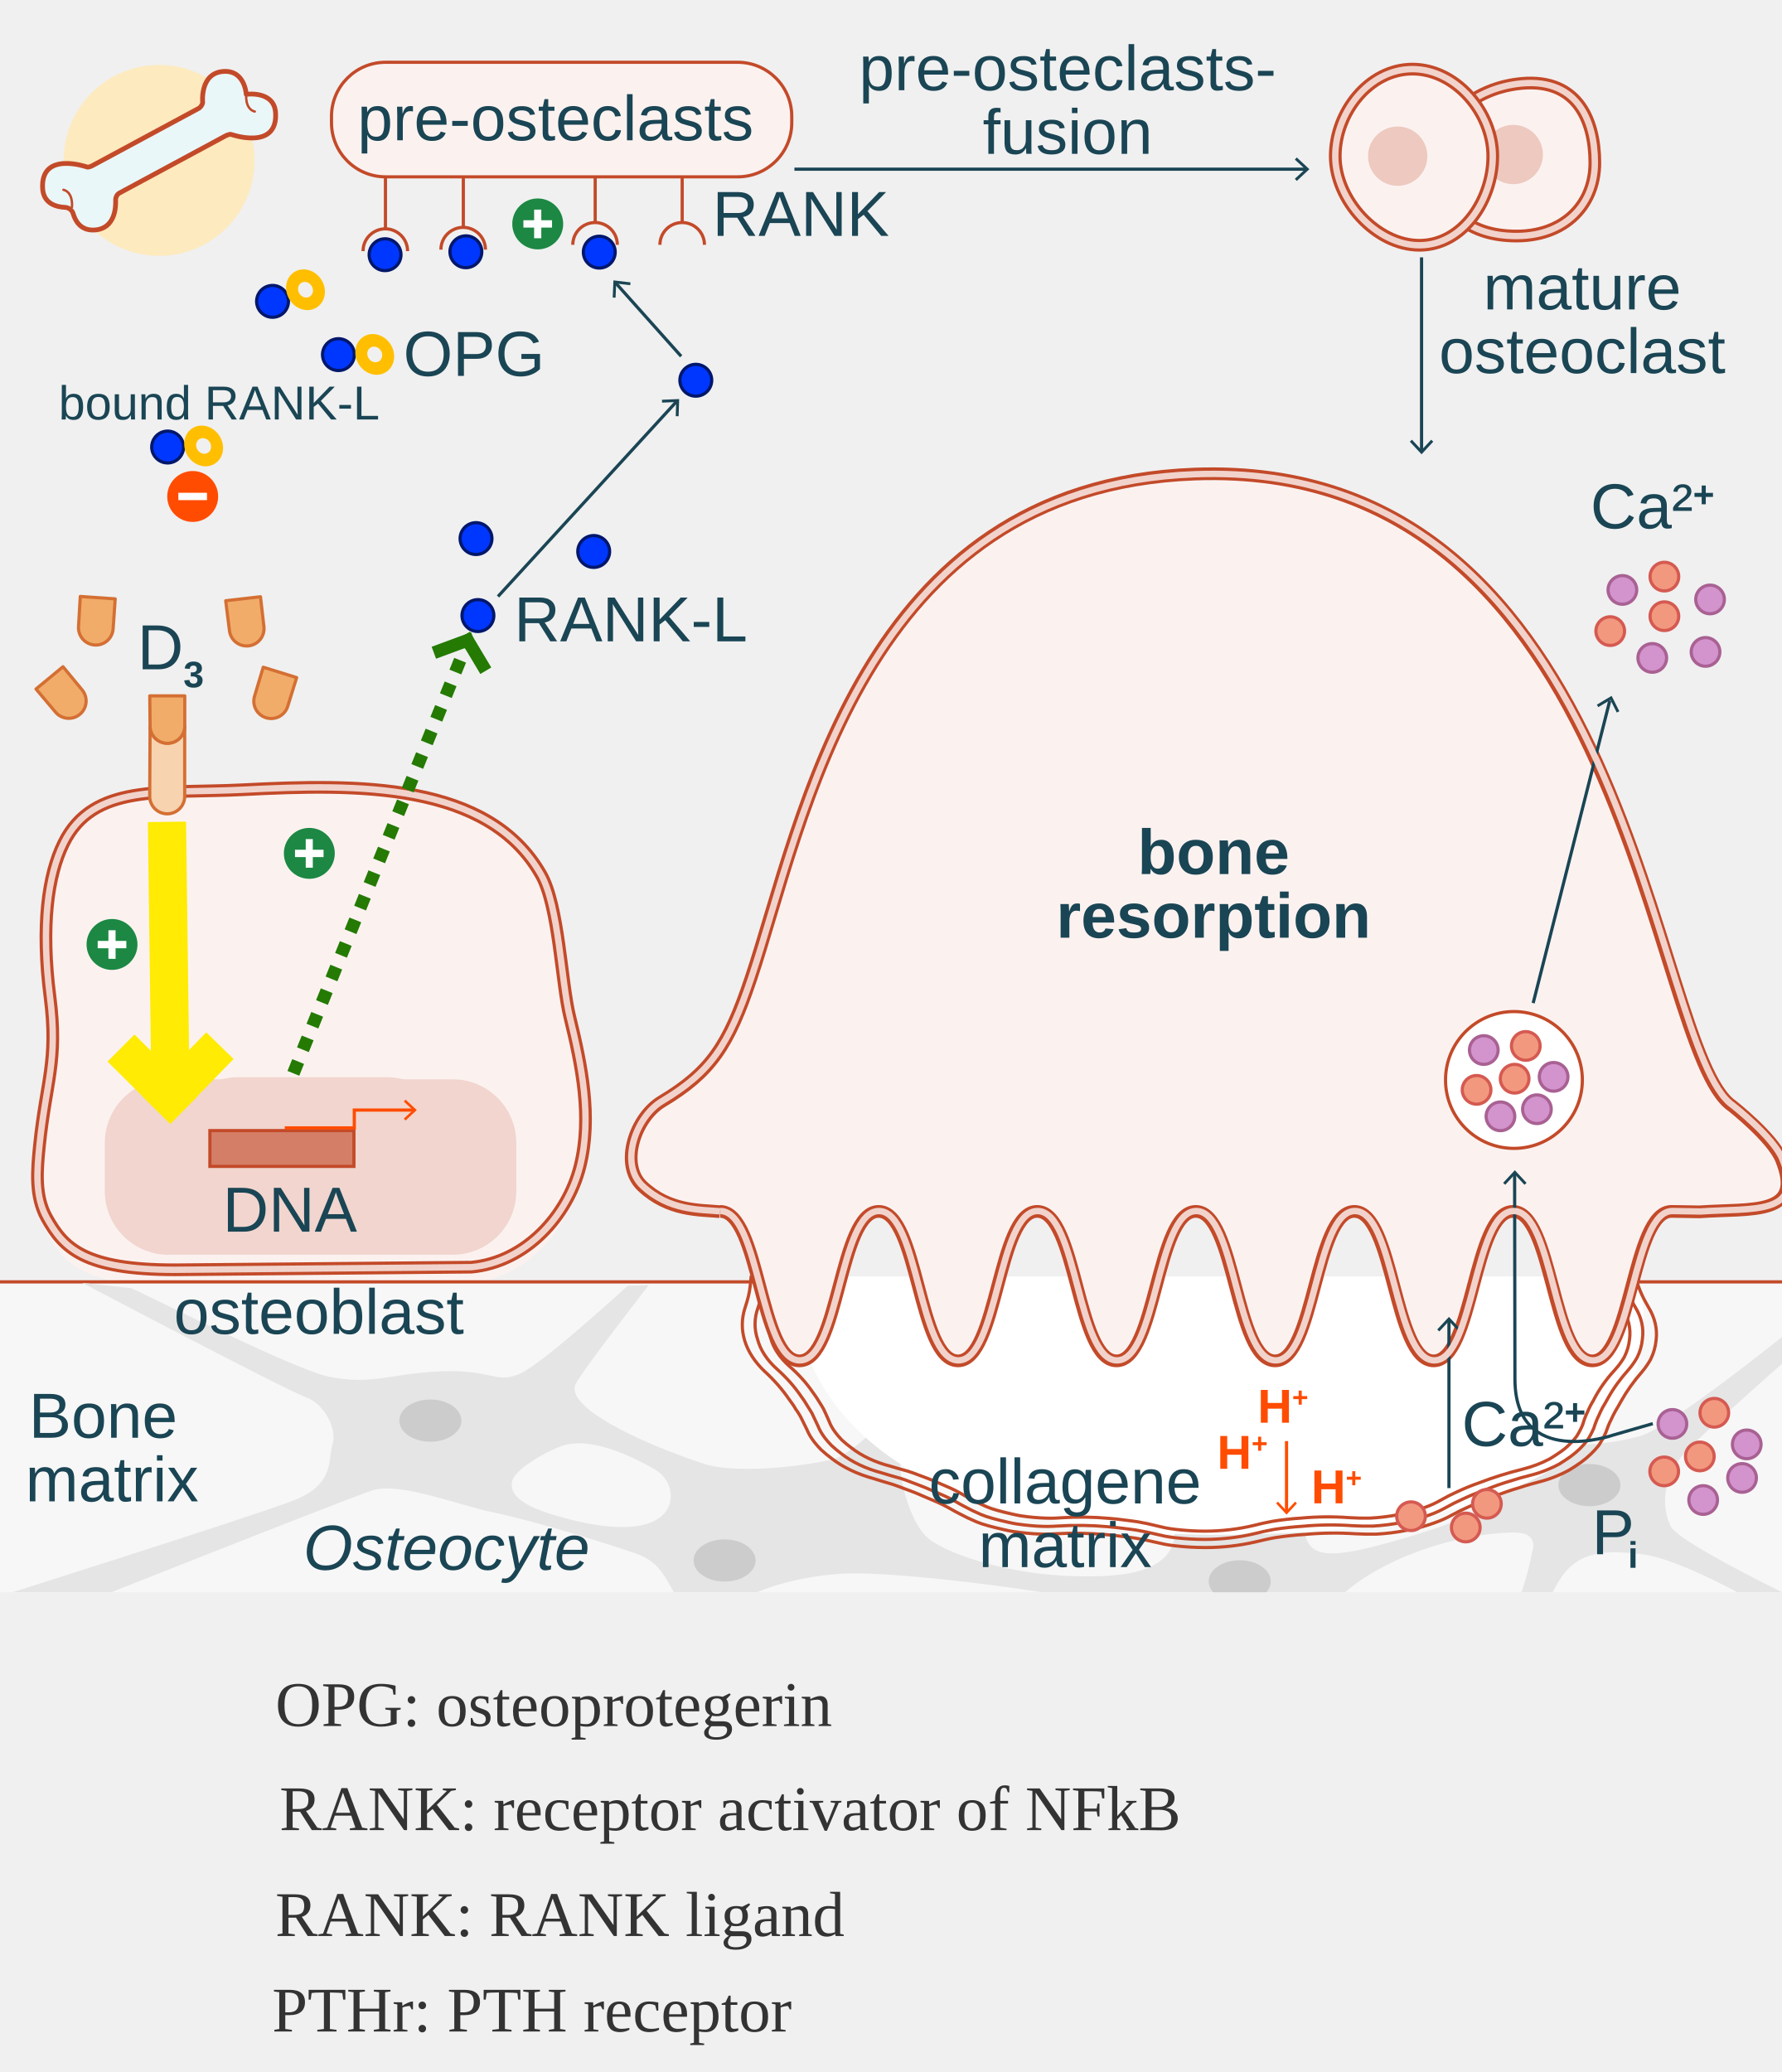
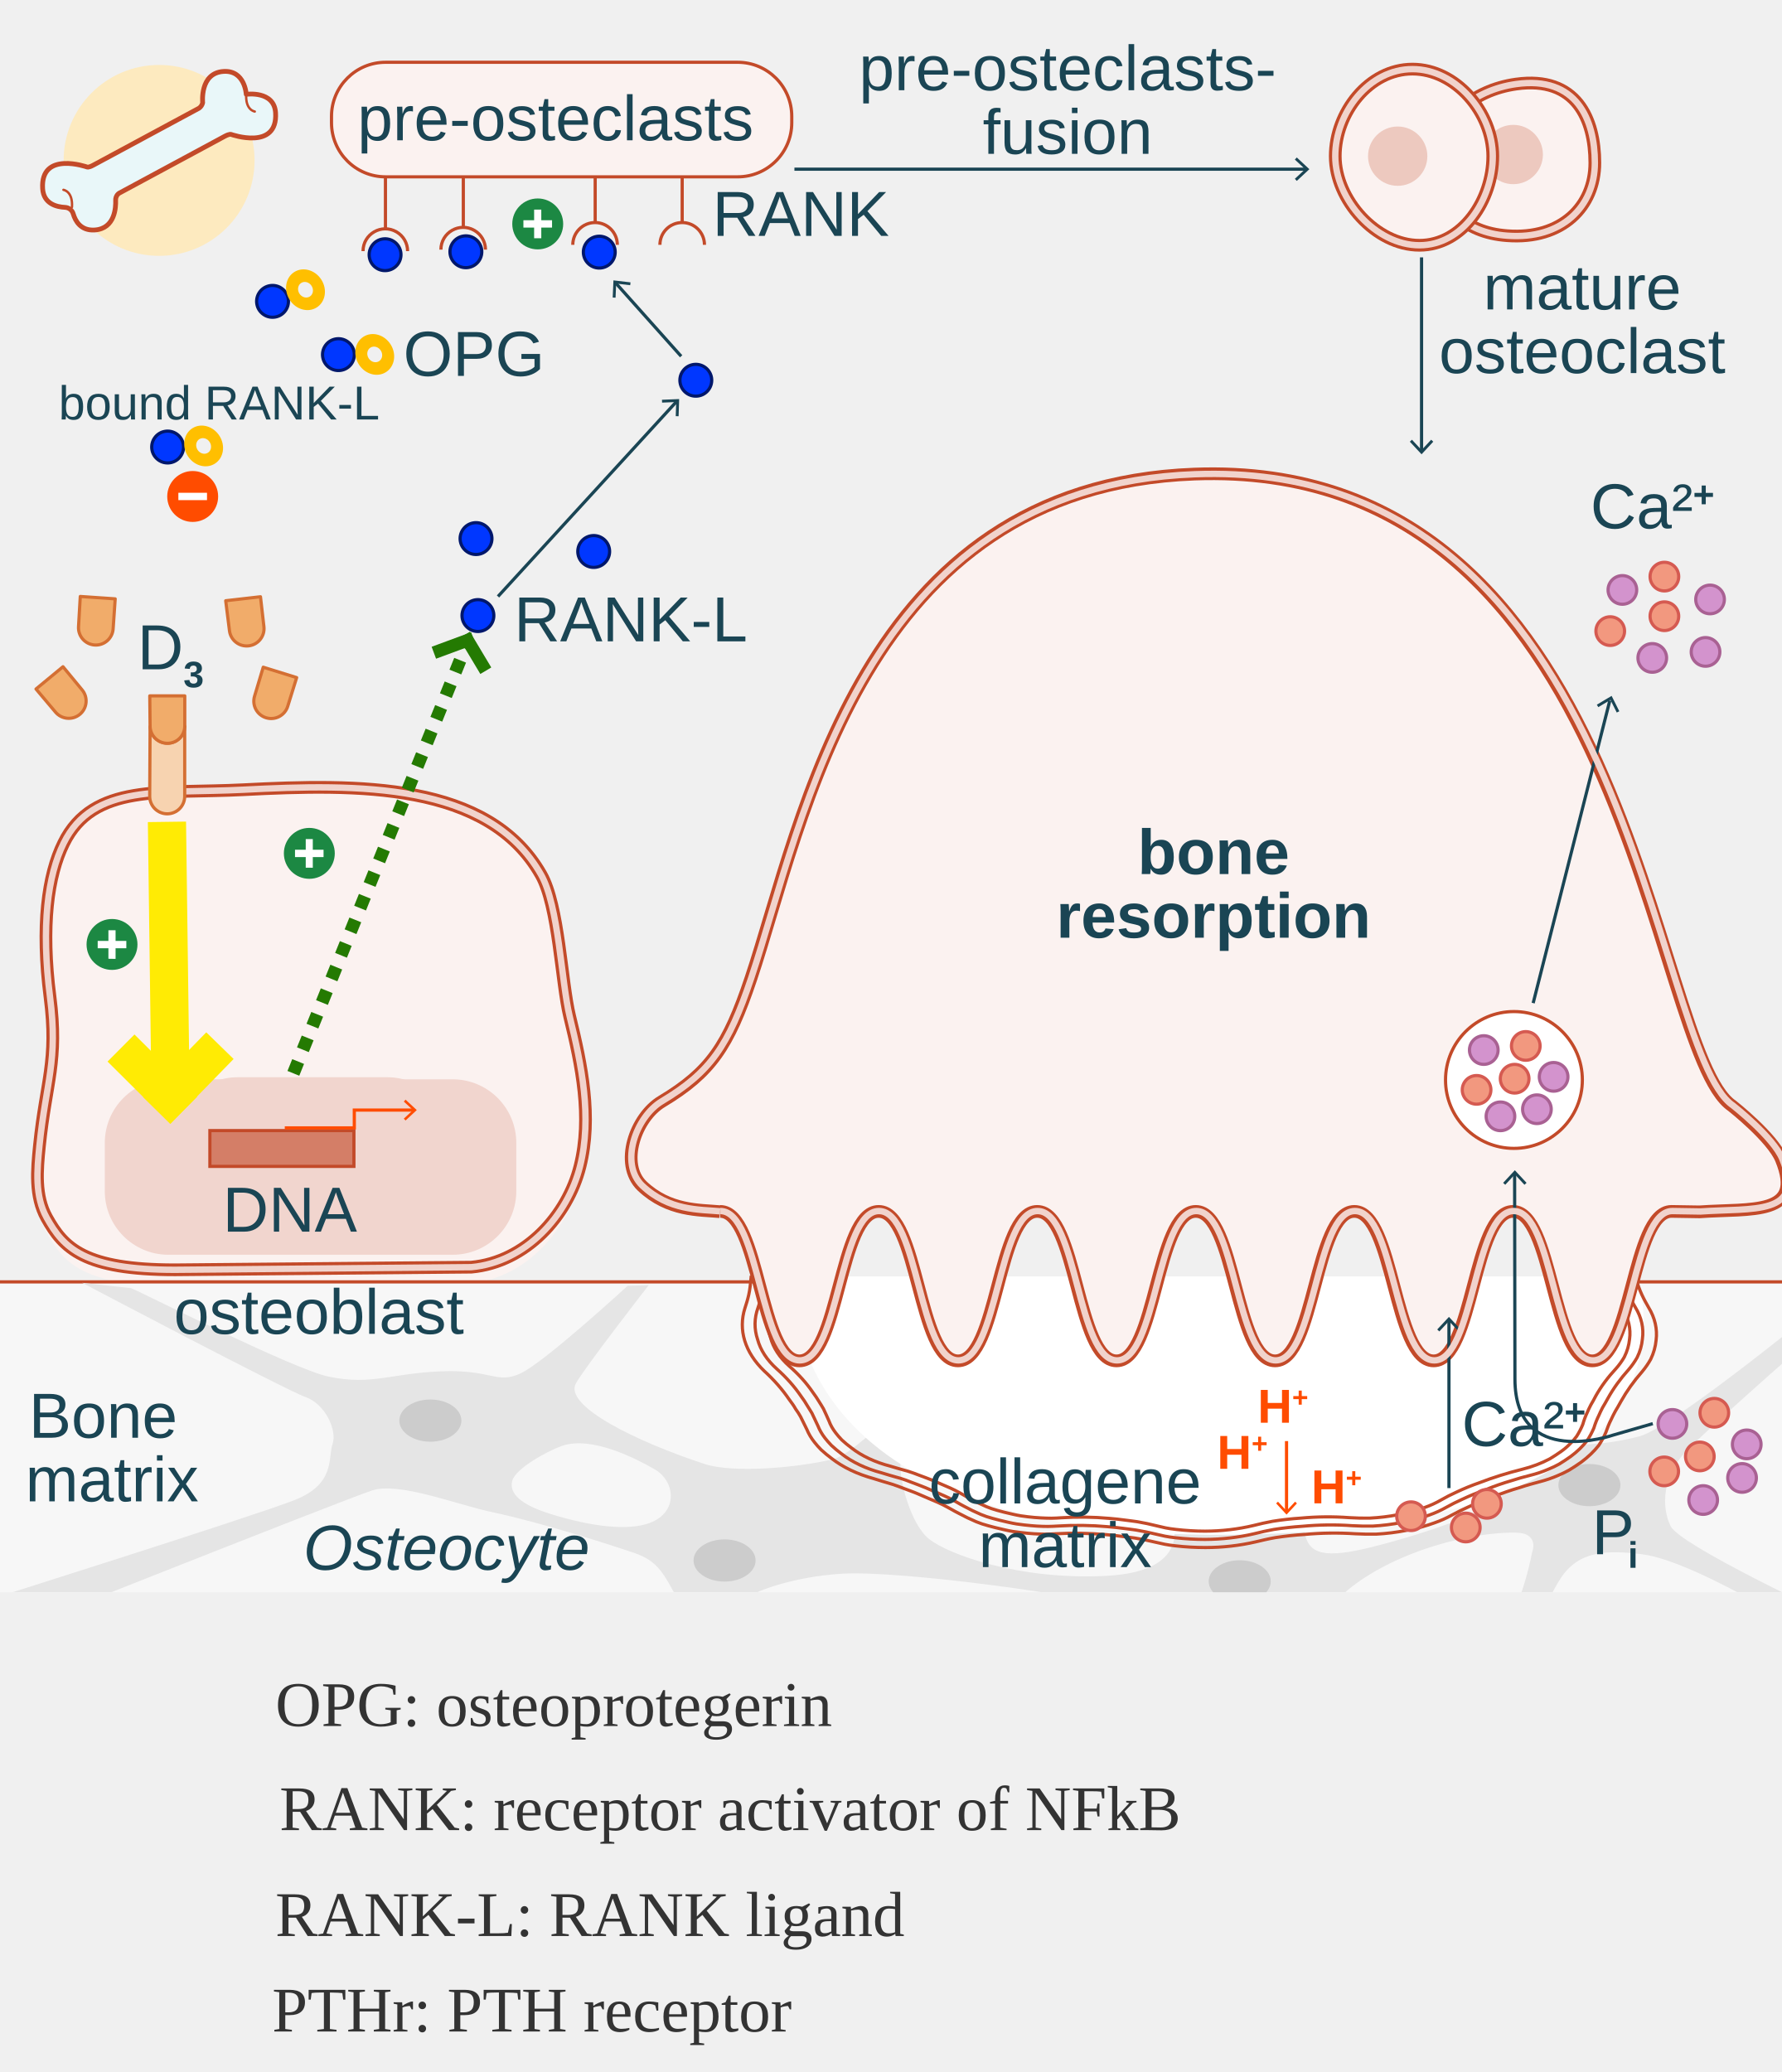
<svg xmlns="http://www.w3.org/2000/svg" xmlns:ns1="https://boxy-svg.com" viewBox="0 0 560 651.164">
  <defs>
    <style>.cls-1,.cls-11,.cls-16,.cls-18,.cls-36,.cls-4,.cls-5{fill:none;}.cls-2{isolation:isolate;}.cls-13,.cls-3{fill:#fbf2f0;}.cls-11,.cls-12,.cls-13,.cls-22,.cls-35,.cls-36,.cls-4,.cls-7{stroke:#c34a29;}.cls-11,.cls-12,.cls-13,.cls-16,.cls-18,.cls-22,.cls-36,.cls-4,.cls-5{stroke-miterlimit:10;}.cls-4{stroke-width:4px;}.cls-5{stroke:#f1d3cc;stroke-width:2px;}.cls-6{clip-path:url(#clip-path);}.cls-7{fill:#f7f7f7;}.cls-14,.cls-23,.cls-24,.cls-25,.cls-26,.cls-35,.cls-36,.cls-7{stroke-linecap:round;}.cls-14,.cls-23,.cls-24,.cls-25,.cls-26,.cls-35,.cls-7{stroke-linejoin:round;}.cls-8{fill:#e5e5e5;}.cls-9{fill:#ccc;}.cls-10,.cls-12{fill:#fff;}.cls-14{fill:#86d2dc;stroke:#39858e;}.cls-15{fill:#edc9bf;}.cls-16{stroke:#ff4c00;}.cls-17,.cls-28{fill:#ff4c00;}.cls-18{stroke:#1a4554;}.cls-19,.cls-21,.cls-27,.cls-29,.cls-31,.cls-32{fill:#1a4554;}.cls-20{fill:#f1d5ce;}.cls-21,.cls-27,.cls-29,.cls-31,.cls-32{font-size:20px;}.cls-21{font-family:ArialMT, Arial;}.cls-22{fill:#d47e67;}.cls-23{fill:#f7d3b0;}.cls-23,.cls-24{stroke:#d46f33;}.cls-24{fill:#f1ac6a;}.cls-25{fill:#f2987f;stroke:#d55a51;}.cls-26{fill:#d393cd;stroke:#a96193;}.cls-27,.cls-28,.cls-31,.cls-32{font-family:Arial-BoldMT, Arial;font-weight:700;}.cls-28{font-size:15px;}.cls-29{font-family:Arial-ItalicMT, Arial;font-style:italic;}.cls-30{letter-spacing:-0.04em;}.cls-31{letter-spacing:0.03em;}.cls-32{letter-spacing:0.03em;}.cls-33{fill:#1c8843;}.cls-34{fill:#fdeabf;}.cls-35{fill:#e9f7f9;stroke-width:1.5px;}.cls-36{stroke-width:0.75px;}.cls-37{mix-blend-mode:multiply;}</style>
    <clipPath id="clip-path">
      <rect class="cls-1" y="0.39" width="560" height="500" />
    </clipPath>
  </defs>
  <g class="cls-2">
    <g id="Zellen_HG" data-name="Zellen HG">
      <path class="cls-3" d="M 148.11 403.209 C 165.3 401.589 178.38 386.591 182.27 370.722 C 186.16 354.853 182.8 338.297 179.02 322.407 C 176.41 311.418 175.6 286.722 170.02 276.747 C 153.4 246.792 112.33 247.5 76.52 249.386 C 51 250.729 29.28 247.202 20 266.629 C 15 277.014 12.86 293.334 15.72 316.164 C 18.33 336.974 14.46 343.289 12.39 364.141 C 11.62 371.963 10.89 380.277 14.66 387.268 C 20 397.13 26.5 404.06 55 404.06 Z" />
      <path class="cls-4" d="M148.11,398.23c17.19-1.58,30.27-16.21,34.16-31.69s.53-31.63-3.25-47.13c-2.61-10.72-3.42-34.81-9-44.54-16.62-29.22-57.69-28.53-93.5-26.69C51,249.49,29.28,246.05,20,265c-5,10.13-7.14,26.05-4.28,48.32,2.61,20.3-1.26,26.46-3.33,46.8-.77,7.63-1.5,15.74,2.27,22.56C20,392.3,26.5,399.06,55,399.06Z" />
      <path class="cls-5" d="M148.11,398.23c17.19-1.58,30.27-16.21,34.16-31.69s.53-31.63-3.25-47.13c-2.61-10.72-3.42-34.81-9-44.54-16.62-29.22-57.69-28.53-93.5-26.69C51,249.49,29.28,246.05,20,265c-5,10.13-7.14,26.05-4.28,48.32,2.61,20.3-1.26,26.46-3.33,46.8-.77,7.63-1.5,15.74,2.27,22.56C20,392.3,26.5,399.06,55,399.06Z" />
      <g class="cls-6">
        <rect class="cls-7" x="-12.03" y="402.85" width="604.95" height="99.19" />
        <path class="cls-8" d="M575.49,507.84S528,485.73,525,479.61s-2.5-15.64,4.5-23.13S577,413.63,577,413.63v-7.14s-50.87,42-61.75,44.89c-13.5,3.57-27.77,3.49-35.75-.17C467.24,445.6,448.24,433,448.24,433l-3.75,5.78s13.5,9.52,20.5,14.28,10.5,10.55,7.5,16.33-29.05,13.77-41.5,16.83c-14.5,3.58-19.75,2.39-21-4.59-1.05-5.89,19.5-34,19.5-34l-8.75,1.53s-11.9,17.95-15.75,23.3c-5.5,7.65-14.25,9.18-20.5,6.46-12.43-5.41-14.5-18.36-14.5-18.36l-5,.34s5,17.34,4,22.78-6,10.81-21.5,11.57c-27.5,1.36-49.5-6.8-55.5-11.57s-9.48-19.19-9-23.8c.29-2.69,32.1-41.18,42.09-56.28,0,0-6.17-.43-6.17,0S273,455.8,262,458.52s-31.5,4.54-40.5,1.59c-21.23-6.95-44.5-18.25-40.5-25.39,2.87-5.13,22.87-30.84,22.87-30.84l-6.64.21S171,428.25,163.49,431.66s-9-1.37-25-.69-21.5,4.43-35,1.71c-11.5-2.32-60.83-27.52-62.33-27.86l-15.33-1.67S90.07,437,96.07,439.08s9.94,10.27,8.44,14.7,1,12.57-12,17.67S-6.17,503.6-6.17,503.6L-12,519s120.52-47.9,129-50.62,26.48,4.46,37.5,6.8c16,3.4,37.07,10.23,44.67,12.81,8,2.72,9.33,6.58,14.83,16.44s-9,20.75-9,20.75l15.5-.34a53.81,53.81,0,0,1,8.67-18.48c4.33-6.12,20.81-10.91,35.33-11.79,18.67-1.14,79,7.14,91,11.56s7,18.37,7,18.37,48.5,1.36,48.5,0-.39-12.33,9.75-22.28c13-12.75,38-20.58,55.25-20.58,8,0,5.5,6.12,5.5,6.12a101,101,0,0,1-15,36.4l8.5,2.72s11.09-24.3,15.5-30.95c5.75-8.68,14.58-8.83,25.5-7.48,18,2.21,60,29.59,60,29.59ZM204.24,478.59c-6.8,2.57-18.43,1.21-31.33-2.83-9.42-2.95-13-6.5-11.92-10.43,1-3.74,10.71-9.17,15.5-10.89,9.5-3.4,23.95,4.26,29.25,7.32C212.24,465.5,213.24,475.19,204.24,478.59Z" />
        <ellipse class="cls-9" cx="135.24" cy="446.45" rx="9.75" ry="6.63" />
        <ellipse class="cls-9" cx="227.7" cy="490.41" rx="9.75" ry="6.63" />
        <ellipse class="cls-9" cx="389.59" cy="496.97" rx="9.75" ry="6.63" />
        <ellipse class="cls-9" cx="499.48" cy="466.72" rx="9.75" ry="6.63" />
      </g>
      <path class="cls-10" d="M 249.74 401.15 C 249.74 401.15 239.747 483.75 386.842 482.33 C 543.474 480.81 514.408 401.15 514.408 401.15" />
      <path class="cls-11" d="M 244.279 401.47 C 244.279 402 244.17 402.47 244.123 402.98 C 244.077 403.49 244.014 403.98 243.966 404.41 C 243.842 405.31 243.684 406.12 243.513 406.86 C 243.167 408.33 242.726 409.53 242.301 410.75 C 241.088 413.939 241.021 417.261 242.108 420.47 C 242.965 423.716 244.987 426.795 248.016 429.47 C 250.975 432.039 253.469 434.809 255.455 437.73 C 256.245 438.78 256.86 439.73 257.367 440.57 C 257.872 441.41 258.392 442.15 258.771 442.86 C 259.452 444.29 259.974 445.45 260.496 446.64 C 260.975 447.94 261.686 449.201 262.613 450.4 C 263.134 451.09 263.767 451.82 264.54 452.63 C 265.49 453.513 266.517 454.361 267.618 455.17 C 270.871 457.703 275.084 459.671 279.865 460.89 C 280.748 461.14 281.617 461.39 282.531 461.67 C 283.447 461.95 284.456 462.18 285.514 462.51 C 286.57 462.84 287.66 463.23 288.875 463.71 C 290.091 464.19 291.525 464.65 293.04 465.29 C 294.556 465.93 295.866 466.52 297.048 467.03 C 298.139 467.471 299.194 467.948 300.206 468.46 C 302.051 469.37 303.362 470.3 304.94 471.07 C 306.516 471.958 308.182 472.78 309.927 473.53 C 311.043 474.004 312.225 474.409 313.461 474.74 C 314.834 475.12 316.381 475.51 318.194 475.91 C 319.038 476.111 319.896 476.284 320.766 476.43 C 321.588 476.55 322.345 476.65 323.118 476.74 C 324.438 476.897 325.77 477.01 327.108 477.08 C 328.308 477.15 329.396 477.17 330.437 477.18 C 331.479 477.19 332.471 477.09 333.449 477.04 C 338.51 476.699 343.617 476.756 348.656 477.21 C 350.517 477.36 352.126 477.54 353.562 477.74 C 354.997 477.94 356.29 478.06 357.457 478.25 C 359.504 478.599 361.516 479.023 363.486 479.52 C 364.416 479.74 365.346 479.97 366.357 480.18 C 367.366 480.39 368.423 480.52 369.623 480.66 C 372.626 481.009 375.671 481.187 378.723 481.19 C 383.93 481.175 389.091 480.568 393.959 479.4 C 395.93 478.887 397.94 478.44 399.983 478.06 C 402.891 477.594 405.848 477.26 408.831 477.06 C 413.882 476.582 419.01 476.529 424.084 476.9 C 426.207 477.032 428.341 477.078 430.472 477.04 C 433.504 476.891 436.498 476.525 439.4 475.95 C 440.329 475.78 441.181 475.62 441.986 475.45 C 442.789 475.28 443.563 475.05 444.178 474.85 C 445.534 474.45 446.716 474.06 447.757 473.68 C 449.593 473.021 451.307 472.232 452.865 471.33 C 454.402 470.438 456.024 469.607 457.721 468.84 C 460.045 467.732 462.49 466.73 465.037 465.84 C 469.267 464.21 473.708 462.811 478.313 461.66 C 481.503 460.861 484.464 459.736 487.08 458.33 C 488.152 457.68 489.317 456.93 490.579 456.04 C 491.697 455.244 492.694 454.384 493.558 453.47 C 494.282 452.764 494.925 452.025 495.48 451.26 C 496.255 450.031 496.902 448.772 497.416 447.49 C 497.767 446.21 498.241 444.944 498.831 443.7 C 499.162 443 499.461 442.21 499.933 441.37 C 500.406 440.53 500.988 439.6 501.507 438.51 C 503.174 435.545 505.283 432.689 507.808 429.98 C 508.828 428.815 509.703 427.602 510.422 426.35 C 511.334 424.516 511.887 422.619 512.072 420.7 C 512.52 417.441 511.76 414.161 509.854 411.12 C 509.142 409.96 508.463 408.81 507.768 407.39 C 507.435 406.68 507.072 405.91 506.756 405.02 C 506.597 404.59 506.439 404.13 506.249 403.64 L 505.743 402.17" transform="matrix(0.999999, 0.001073, -0.001073, 0.999999, 0.473671, -0.403939)" />
      <path class="cls-11" d="M 236.043 401.06 C 235.808 403.62 235.621 405.45 235.26 407.06 C 234.9 408.67 234.491 409.91 234.082 411.2 C 231.878 418.047 234.059 425.17 240.145 431 C 243.205 433.784 245.819 436.756 247.947 439.87 C 248.798 441 249.525 442 250.016 442.92 C 250.606 443.719 251.135 444.537 251.596 445.37 C 252.369 446.9 252.971 448.14 253.572 449.37 C 254.138 450.754 254.937 452.095 255.957 453.37 C 256.598 454.189 257.305 454.987 258.073 455.76 C 259.106 456.71 260.218 457.625 261.405 458.5 C 264.912 461.232 269.413 463.383 274.52 464.77 C 275.45 465.05 276.398 465.33 277.359 465.65 C 278.323 465.97 279.426 466.22 280.516 466.59 C 281.604 466.96 282.819 467.38 284.129 467.9 C 285.439 468.42 286.97 468.9 288.611 469.62 C 290.252 470.34 291.672 470.94 292.95 471.48 C 294.229 472.02 295.365 472.48 296.36 473 C 298.347 474 299.816 474.93 301.441 475.73 C 303.143 476.657 304.935 477.515 306.807 478.3 C 307.997 478.796 309.26 479.218 310.578 479.56 C 312.029 479.97 313.733 480.38 315.596 480.8 C 316.557 481.01 317.458 481.22 318.325 481.35 C 319.192 481.48 320.012 481.59 320.785 481.68 C 322.364 481.87 323.72 481.99 324.982 482.07 C 326.244 482.15 327.411 482.18 328.499 482.19 C 329.588 482.2 330.629 482.11 331.654 482.07 C 336.956 481.761 342.297 481.841 347.569 482.31 C 349.511 482.48 351.198 482.66 352.696 482.87 C 354.196 483.08 355.537 483.19 356.735 483.39 C 358.875 483.737 360.983 484.161 363.046 484.66 C 364.009 484.89 364.987 485.11 366.029 485.32 C 367.07 485.53 368.158 485.67 369.404 485.81 C 372.528 486.167 375.695 486.344 378.869 486.34 C 384.252 486.33 389.591 485.721 394.64 484.54 C 396.565 484.09 398.473 483.6 400.87 483.19 C 403.879 482.721 406.935 482.387 410.017 482.19 C 415.277 481.698 420.611 481.62 425.901 481.96 C 428.114 482.081 430.338 482.117 432.558 482.07 C 435.746 481.898 438.893 481.502 441.942 480.89 C 442.92 480.72 443.819 480.54 444.654 480.37 C 445.49 480.2 446.232 479.95 446.988 479.74 C 448.287 479.374 449.555 478.967 450.788 478.52 C 452.748 477.833 454.582 477.011 456.259 476.07 C 457.934 475.152 459.682 474.287 461.494 473.48 C 464.007 472.298 466.64 471.223 469.376 470.26 C 472.011 469.174 474.768 468.212 477.622 467.38 C 479.846 466.63 481.754 466.12 483.693 465.6 C 485.806 465.061 487.815 464.373 489.686 463.55 C 490.897 463.041 492.049 462.479 493.138 461.87 C 494.321 461.16 495.581 460.33 496.969 459.35 C 499.099 457.756 500.924 456.007 502.405 454.14 C 503.29 452.809 504.037 451.443 504.64 450.05 C 505.128 448.74 505.553 447.45 506.339 445.93 C 506.718 445.17 507.063 444.32 507.599 443.4 C 508.134 442.48 508.763 441.46 509.393 440.27 C 511.185 437.055 513.398 433.941 516.009 430.96 C 517.06 429.693 517.966 428.38 518.717 427.03 C 519.656 425.08 520.225 423.066 520.414 421.03 C 520.859 417.527 520.046 414.006 518.038 410.73 C 517.326 409.48 516.63 408.26 515.92 406.73 C 515.208 405.2 514.575 403.39 513.721 400.88" transform="matrix(0.999999, 0.001073, -0.001073, 0.999999, 0.476035, -0.403997)" />
      <path class="cls-11" d="M 240.205 401.26 C 240 403.58 239.795 405.43 239.432 406.94 C 239.069 408.45 238.643 409.71 238.217 410.94 C 237.014 414.226 236.965 417.64 238.076 420.94 C 238.967 424.27 241.026 427.431 244.101 430.19 C 247.102 432.866 249.65 435.735 251.704 438.75 C 252.524 439.84 253.155 440.82 253.691 441.75 C 254.228 442.68 254.764 443.39 255.158 444.12 C 255.884 445.6 256.452 446.8 257.004 448.03 C 257.531 449.373 258.282 450.677 259.244 451.92 C 259.796 452.63 260.458 453.39 261.263 454.23 C 262.239 455.142 263.292 456.02 264.417 456.86 C 267.773 459.493 272.11 461.555 277.036 462.86 C 277.951 463.13 278.85 463.39 279.781 463.69 C 280.711 463.99 281.784 464.23 282.936 464.58 C 284.087 464.93 285.16 465.33 286.422 465.83 C 287.683 466.33 289.166 466.83 290.743 467.49 C 292.321 468.15 293.693 468.76 294.923 469.29 C 296.154 469.82 297.242 470.29 298.204 470.76 C 300.113 471.69 301.517 472.65 303.078 473.43 C 304.724 474.337 306.457 475.179 308.268 475.95 C 309.418 476.432 310.638 476.844 311.912 477.18 C 313.315 477.57 314.924 477.98 316.786 478.39 C 317.716 478.59 318.584 478.8 319.42 478.92 C 320.256 479.04 321.076 479.15 321.833 479.24 C 323.41 479.42 324.688 479.53 325.934 479.61 C 327.18 479.69 328.285 479.7 329.341 479.71 C 330.398 479.72 331.423 479.63 332.496 479.58 C 337.68 479.257 342.907 479.328 348.065 479.79 C 349.957 479.95 351.614 480.13 353.081 480.33 C 354.547 480.53 355.857 480.66 357.04 480.85 C 359.127 481.198 361.181 481.623 363.191 482.12 C 364.138 482.34 365.084 482.57 366.11 482.78 C 367.135 482.99 368.223 483.12 369.438 483.27 C 372.494 483.616 375.592 483.79 378.697 483.79 C 383.976 483.775 389.209 483.169 394.155 482 C 396.161 481.485 398.21 481.038 400.291 480.66 C 403.247 480.192 406.251 479.858 409.282 479.66 C 414.437 479.176 419.669 479.113 424.85 479.47 C 427.021 479.593 429.202 479.637 431.381 479.6 C 434.486 479.429 437.553 479.047 440.529 478.46 C 441.476 478.293 442.359 478.123 443.179 477.95 C 443.999 477.76 444.757 477.54 445.451 477.34 C 446.854 476.93 448.053 476.53 449.126 476.14 C 451.03 475.47 452.808 474.665 454.426 473.74 C 456.033 472.835 457.718 471.987 459.473 471.2 C 461.896 470.05 464.442 469.007 467.092 468.08 C 469.608 467.039 472.244 466.12 474.979 465.33 C 476.881 464.708 478.835 464.15 480.831 463.66 C 482.868 463.159 484.806 462.508 486.604 461.72 C 487.78 461.245 488.898 460.713 489.948 460.13 C 491.068 459.45 492.282 458.66 493.607 457.72 C 495.657 456.198 497.395 454.518 498.781 452.72 C 499.611 451.44 500.312 450.127 500.879 448.79 C 501.286 447.439 501.813 446.104 502.456 444.79 C 502.803 444.06 503.119 443.24 503.623 442.35 C 504.128 441.46 504.743 440.5 505.343 439.35 C 507.072 436.261 509.231 433.276 511.794 430.43 C 512.827 429.213 513.718 427.95 514.46 426.65 C 515.394 424.751 515.956 422.786 516.132 420.8 C 516.605 417.431 515.855 414.037 513.939 410.88 C 513.23 409.68 512.536 408.49 511.841 407.02 C 511.147 405.55 510.501 403.74 509.744 401.49" />
      <path class="cls-3" d="M 226.957 380.586 C 239.393 380.586 239.393 427.672 251.828 427.672 C 264.265 427.672 264.247 380.586 276.682 380.586 C 289.119 380.586 289.119 427.672 301.555 427.672 C 313.991 427.672 313.973 380.586 326.408 380.586 C 338.844 380.586 338.844 427.672 351.28 427.672 C 363.717 427.672 363.698 380.586 376.133 380.586 C 388.57 380.586 388.57 427.672 401.005 427.672 C 413.442 427.672 413.442 380.586 425.86 380.586 C 438.278 380.586 438.296 427.672 450.73 427.672 C 463.168 427.672 463.168 380.586 475.604 380.586 C 488.039 380.586 488.039 427.672 500.475 427.672 C 512.912 427.672 512.912 380.586 525.348 380.586 L 534.134 380.729 C 550.498 379.562 567.104 382.204 559.802 364.167 C 557.021 357.308 544.345 347.319 544.345 347.319 C 518.398 329.629 513.411 143.105 375.689 148.285 C 270.808 152.236 253.053 258.037 236.594 307.253 C 229.476 328.525 223.973 336.713 208.646 345.967 C 200.38 350.942 195.301 365.641 202.493 372.58 C 210.889 380.566 220.432 380.075 226.883 380.667" />
      <path class="cls-4" d="M 226.306 380.706 C 238.767 380.706 238.767 427.673 251.228 427.673 C 263.688 427.673 263.67 380.706 276.129 380.706 C 288.589 380.706 288.589 427.673 301.05 427.673 C 313.51 427.673 313.492 380.706 325.951 380.706 C 338.411 380.706 338.411 427.673 350.872 427.673 C 363.332 427.673 363.314 380.706 375.774 380.706 C 388.234 380.706 388.234 427.673 400.693 427.673 C 413.154 427.673 413.154 380.706 425.597 380.706 C 438.039 380.706 438.057 427.673 450.517 427.673 C 462.978 427.673 462.978 380.706 475.437 380.706 C 487.897 380.706 487.897 427.673 500.358 427.673 C 512.819 427.673 512.819 380.706 525.279 380.706 L 534.079 380.848 C 550.477 379.683 567.114 382.319 559.799 364.327 C 557.013 357.487 544.313 347.522 544.313 347.522 C 518.313 329.878 513.319 143.823 375.328 148.989 C 270.242 152.931 252.452 258.466 235.963 307.558 C 228.832 328.774 223.316 336.944 207.961 346.174 C 199.678 351.137 194.59 365.798 201.795 372.72 C 210.208 380.685 219.771 380.194 226.232 380.787" />
    </g>
    <g id="Icons">
      <g id="Text">
        <path class="cls-11" d="M180,76.94a7,7,0,0,1,14,0" />
        <line class="cls-11" x1="187.04" y1="47.8" x2="187.04" y2="69.94" />
        <path class="cls-11" d="M207.38,76.94a7,7,0,0,1,14,0" />
        <line class="cls-11" x1="214.38" y1="47.8" x2="214.38" y2="69.94" />
        <g id="RANKL-4" data-name="RANKL">
          <path class="cls-12" d="M154.25,196.37a5,5,0,1,1-1.17-7A5,5,0,0,1,154.25,196.37Z" style="fill: rgb(0, 55, 255); stroke: rgb(0, 23, 107);" />
        </g>
        <line class="cls-16" x1="404.3" y1="452.89" x2="404.3" y2="475.12" />
        <polygon class="cls-17" points="401.03 472.47 401.62 471.93 404.3 474.81 406.99 471.93 407.57 472.47 404.3 475.99 401.03 472.47" />
        <line class="cls-18" x1="455.34" y1="467.66" x2="455.34" y2="414.83" />
        <polygon class="cls-19" points="459.02 417.81 458.36 418.43 455.34 415.18 452.32 418.43 451.66 417.81 455.34 413.86 459.02 417.81" />
        <path class="cls-18" d="M 519.341 447.437 L 506.806 451.037 C 506.806 451.037 476.04 461.718 476.04 433.354 L 476.04 368.95" transform="matrix(0.999999, -0.001544, 0.001544, 0.999999, -0.633894, 0.768845)" />
        <polygon class="cls-19" points="479.728 371.73 479.068 372.34 476.048 369.09 473.028 372.34 472.368 371.73 476.048 367.77 479.728 371.73" />
        <path class="cls-3" d="M501.19,51.17c0,13.67-10.31,24.22-27.57,22.9-13.63-1-21.93-9.23-21.93-22.9s11.21-22.85,24.75-24.75C495.38,23.76,501.19,37.5,501.19,51.17Z" />
        <path class="cls-4" d="M501.19,51.17c0,13.67-10.31,24.22-27.57,22.9-13.63-1-21.93-9.23-21.93-22.9s11.21-22.85,24.75-24.75C495.38,23.76,501.19,37.5,501.19,51.17Z" />
        <path class="cls-5" d="M501.19,51.17c0,13.67-10.31,24.22-27.57,22.9-13.63-1-21.93-9.23-21.93-22.9s11.21-22.85,24.75-24.75C495.38,23.76,501.19,37.5,501.19,51.17Z" />
        <circle class="cls-15" cx="475.55" cy="48.56" r="9.32" />
        <path class="cls-3" d="M469.11,49.08c0,13.66-9.38,28-23.05,28s-26.45-14.32-26.45-28,10.59-27.36,24.26-27.36S469.11,35.41,469.11,49.08Z" />
        <path class="cls-4" d="M469.11,49.08c0,13.66-9.38,28-23.05,28s-26.45-14.32-26.45-28,10.59-27.36,24.26-27.36S469.11,35.41,469.11,49.08Z" />
        <path class="cls-5" d="M469.11,49.08c0,13.66-9.38,28-23.05,28s-26.45-14.32-26.45-28,10.59-27.36,24.26-27.36S469.11,35.41,469.11,49.08Z" />
        <circle class="cls-15" cx="439.23" cy="49.08" r="9.32" />
        <line class="cls-18" x1="446.73" y1="80.884" x2="446.73" y2="141.789" />
        <polygon class="cls-19" points="443.05 138.809 443.71 138.189 446.73 141.439 449.75 138.189 450.41 138.809 446.73 142.769 443.05 138.809" />
        <line class="cls-18" x1="249.65" y1="53.17" x2="410.5" y2="53.17" />
        <polygon class="cls-19" points="407.52 56.85 406.91 56.19 410.16 53.17 406.91 50.15 407.52 49.49 411.48 53.17 407.52 56.85" />
        <rect class="cls-20" x="32.93" y="339.19" width="129.32" height="55.14" rx="20" ry="20" />
        <g id="_Gruppe_" data-name="&lt;Gruppe&gt;">
          <rect class="cls-20" x="54.71" y="338.54" width="87" height="54.5" rx="20" ry="20" />
          <text class="cls-21" transform="translate(69.98 387.07)" style="white-space: pre;">DNA</text>
          <g id="_Gruppe_2" data-name="&lt;Gruppe&gt;">
            <rect class="cls-22" x="65.96" y="355.31" width="45.26" height="11.25" />
            <polyline class="cls-16" points="89.49 354.46 111.34 354.46 111.34 348.86 130.1 348.86" />
            <polygon class="cls-17" points="127.45 352.13 126.9 351.55 129.79 348.86 126.9 346.18 127.45 345.59 130.97 348.86 127.45 352.13" />
          </g>
        </g>
        <g id="Neues_Symbol_1" data-name="Neues Symbol 1">
          <g id="VDR" />
          <g id="Deleted_Symbol-10" data-name="Deleted Symbol" />
        </g>
        <g id="CAP-2" data-name="CAP">
          <circle class="cls-25" cx="443.42" cy="476.5" r="4.5" />
        </g>
        <g id="CAP-3" data-name="CAP">
          <circle class="cls-25" cx="460.63" cy="480.04" r="4.5" />
        </g>
        <g id="CAP-4" data-name="CAP">
          <circle class="cls-25" cx="467.27" cy="472.6" r="4.5" />
        </g>
        <g id="g-1" data-name="RANKL" transform="matrix(1, 0, 0, 1, -0.596379, -24.19275)">
          <path class="cls-12" d="M154.25,196.37a5,5,0,1,1-1.17-7A5,5,0,0,1,154.25,196.37Z" style="fill: rgb(0, 55, 255); stroke-miterlimit: 10; stroke: rgb(0, 23, 107);" />
        </g>
        <g id="g-2" data-name="RANKL" transform="matrix(1, 0, 0, 1, 68.4718, -73.95089)">
          <path class="cls-12" d="M154.25,196.37a5,5,0,1,1-1.17-7A5,5,0,0,1,154.25,196.37Z" style="fill: rgb(0, 55, 255); stroke-miterlimit: 10; stroke: rgb(0, 23, 107);" />
        </g>
        <g id="g-3" data-name="RANKL" transform="matrix(1, 0, 0, 1, 38.13586, -114.215)">
          <path class="cls-12" d="M154.25,196.37a5,5,0,1,1-1.17-7A5,5,0,0,1,154.25,196.37Z" style="fill: rgb(0, 55, 255); stroke-miterlimit: 10; stroke: rgb(0, 23, 107);" />
        </g>
        <g id="g-7" data-name="RANKL" transform="matrix(1, 0, 0, 1, 36.38271, -20.13843)">
          <path class="cls-12" d="M154.25,196.37a5,5,0,1,1-1.17-7A5,5,0,0,1,154.25,196.37Z" style="fill: rgb(0, 55, 255); stroke-miterlimit: 10; stroke: rgb(0, 23, 107);" />
        </g>
        <g id="g-8" data-name="RANKL" transform="matrix(1, 0, 0, 1, -97.51083, -52.96334)">
          <path class="cls-12" d="M154.25,196.37a5,5,0,1,1-1.17-7A5,5,0,0,1,154.25,196.37Z" style="fill: rgb(0, 55, 255); stroke-miterlimit: 10; stroke: rgb(0, 23, 107);" />
        </g>
        <path class="cls-11" d="M 138.56 78.46 C 138.56 73.072 144.393 69.704 149.06 72.398 C 151.225 73.648 152.56 75.959 152.56 78.46" style="fill: none; stroke: rgb(195, 74, 41); stroke-miterlimit: 10;" />
        <line class="cls-11" x1="145.6" y1="49.32" x2="145.6" y2="71.46" style="fill: none; stroke: rgb(195, 74, 41); stroke-miterlimit: 10;" />
        <path class="cls-11" d="M 114.089 78.922 C 114.089 73.533 119.922 70.165 124.589 72.86 C 126.755 74.11 128.089 76.421 128.089 78.922" style="fill: none; stroke: rgb(195, 74, 41); stroke-miterlimit: 10;" />
        <line class="cls-11" x1="121.129" y1="49.782" x2="121.129" y2="71.922" style="fill: none; stroke: rgb(195, 74, 41); stroke-miterlimit: 10;" />
        <rect class="cls-13" x="97.71" y="20.958" width="144.64" height="36" rx="17" ry="17" style="fill: rgb(251, 242, 240); stroke: rgb(195, 74, 41); stroke-miterlimit: 10;" transform="matrix(1, 0, 0, 1, 6.463798, -1.385157)" />
        <g id="g-9" data-name="RANKL" transform="matrix(1, 0, 0, 1, -3.785926, -114.3269)">
          <path class="cls-12" d="M154.25,196.37a5,5,0,1,1-1.17-7A5,5,0,0,1,154.25,196.37Z" style="fill: rgb(0, 55, 255); stroke-miterlimit: 10; stroke: rgb(0, 23, 107);" />
        </g>
        <g id="g-10" data-name="RANKL" transform="matrix(1, 0, 0, 1, -29.17988, -113.4035)">
          <path class="cls-12" d="M154.25,196.37a5,5,0,1,1-1.17-7A5,5,0,0,1,154.25,196.37Z" style="fill: rgb(0, 55, 255); stroke-miterlimit: 10; stroke: rgb(0, 23, 107);" />
        </g>
        <text style="fill: rgb(51, 51, 51); font-size: 20px; white-space: pre;" x="86.534" y="542.426">OPG: osteoprotegerin</text>
        <text style="fill: rgb(51, 51, 51); font-size: 20px; white-space: pre;" x="87.826" y="575.151">RANK: receptor activator of NFkB </text>
-         <text style="fill: rgb(51, 51, 51); font-size: 20px; white-space: pre;" x="86.512" y="608.425">RANK: RANK ligand </text>
+         <text style="fill: rgb(51, 51, 51); font-size: 20px; white-space: pre;" x="86.512" y="608.425">RANK-L: RANK ligand </text>
        <text style="fill: rgb(51, 51, 51); font-size: 20px; white-space: pre;" x="85.512" y="638.426">PTHr: PTH receptor</text>
        <g id="g-11" data-name="RANKL" transform="matrix(1, 0, 0, 1, -43.83436, -82.00574)">
          <path class="cls-12" d="M154.25,196.37a5,5,0,1,1-1.17-7A5,5,0,0,1,154.25,196.37Z" style="fill: rgb(0, 55, 255); stroke-miterlimit: 10; stroke: rgb(0, 23, 107);" />
        </g>
        <g id="g-12" data-name="RANKL" transform="matrix(1, 0, 0, 1, -64.54508, -98.74454)">
          <path class="cls-12" d="M154.25,196.37a5,5,0,1,1-1.17-7A5,5,0,0,1,154.25,196.37Z" style="fill: rgb(0, 55, 255); stroke-miterlimit: 10; stroke: rgb(0, 23, 107);" />
        </g>
        <line class="cls-18" x1="500.632" y1="319.378" x2="482.616" y2="222.985" style="fill: none; stroke: rgb(26, 69, 84); stroke-miterlimit: 10;" transform="matrix(0.907767, 0.419475, -0.419475, 0.907767, 161.3187, -184.6849)" />
        <polygon class="cls-19" points="509.496 222.561 508.836 223.171 505.816 219.921 502.796 223.171 502.136 222.561 505.816 218.601 509.496 222.561" style="fill: rgb(26, 69, 84);" transform="matrix(0.959703, 0.281018, -0.281018, 0.959703, 82.456, -133.2422)" />
      </g>
      <g id="_Gruppe_7" data-name="&lt;Gruppe&gt;">
        <circle class="cls-25" cx="522.98" cy="462.41" r="4.5" />
      </g>
      <g id="_Gruppe_8" data-name="&lt;Gruppe&gt;">
        <circle class="cls-25" cx="534.18" cy="457.71" r="4.5" />
      </g>
      <g id="_Gruppe_9" data-name="&lt;Gruppe&gt;">
        <circle class="cls-25" cx="538.73" cy="443.99" r="4.5" />
      </g>
      <circle class="cls-26" cx="547.45" cy="464.47" r="4.5" />
      <circle class="cls-26" cx="535.23" cy="471.41" r="4.5" />
      <g id="_Gruppe_10" data-name="&lt;Gruppe&gt;">
        <circle class="cls-26" cx="548.92" cy="453.92" r="4.5" />
      </g>
      <circle class="cls-26" cx="525.56" cy="447.49" r="4.5" />
      <g id="_Gruppe_11" data-name="&lt;Gruppe&gt;" transform="matrix(1, 0, 0, 1, 32.32243, -77.82488)">
        <circle class="cls-25" cx="473.7" cy="276.16" r="4.5" />
      </g>
      <g id="_Gruppe_12" data-name="&lt;Gruppe&gt;" transform="matrix(1, 0, 0, 1, 32.32243, -77.82488)">
        <circle class="cls-25" cx="490.72" cy="271.48" r="4.5" />
      </g>
      <g id="_Gruppe_13" data-name="&lt;Gruppe&gt;" transform="matrix(1, 0, 0, 1, 32.32243, -77.82488)">
        <circle class="cls-25" cx="490.72" cy="259.03" r="4.5" />
      </g>
      <circle class="cls-26" cx="537.392" cy="188.385" r="4.5" />
      <circle class="cls-26" cx="519.232" cy="206.765" r="4.5" />
      <g id="_Gruppe_14" data-name="&lt;Gruppe&gt;" transform="matrix(1, 0, 0, 1, 32.32243, -77.82488)">
        <circle class="cls-26" cx="503.65" cy="282.7" r="4.5" />
      </g>
      <circle class="cls-26" cx="509.842" cy="185.395" r="4.5" />
      <path d="M 370 388 m -5.9 0 a 5.9 6.59 0 1 0 11.8 0 a 5.9 6.59 0 1 0 -11.8 0 Z M 370 388 m -2.265 0 a 2.265 2.529 0 0 1 4.53 0 a 2.265 2.529 0 0 1 -4.53 0 Z" transform="matrix(-0.843664, 0.536874, -0.536879, -0.843661, 616.4709, 219.7526)" style="fill: rgb(255, 191, 0);" ns1:shape="ring 370 388 2.265 2.529 5.9 6.59 1@a24e9b98" />
      <path d="M 370 388 m -5.9 0 a 5.9 6.59 0 1 0 11.8 0 a 5.9 6.59 0 1 0 -11.8 0 Z M 370 388 m -2.265 0 a 2.265 2.529 0 0 1 4.53 0 a 2.265 2.529 0 0 1 -4.53 0 Z" transform="matrix(-0.843663, 0.536873, -0.536878, -0.843661, 638.2242, 240.0802)" style="fill: rgb(255, 191, 0);" ns1:shape="ring 370 388 2.265 2.529 5.9 6.59 1@a24e9b98" />
      <path d="M 370 388 m -5.9 0 a 5.9 6.59 0 1 0 11.8 0 a 5.9 6.59 0 1 0 -11.8 0 Z M 370 388 m -2.265 0 a 2.265 2.529 0 0 1 4.53 0 a 2.265 2.529 0 0 1 -4.53 0 Z" transform="matrix(-0.84366, 0.536872, -0.536878, -0.843661, 584.4531, 268.8451)" style="fill: rgb(255, 191, 0);" ns1:shape="ring 370 388 2.265 2.529 5.9 6.59 1@a24e9b98" />
      <circle class="cls-12" cx="475.762" cy="339.4" r="21.5" style="fill: rgb(255, 255, 255); stroke: rgb(195, 74, 41); stroke-miterlimit: 10;" />
      <g id="_Gruppe_3" data-name="&lt;Gruppe&gt;" transform="matrix(1, 0, 0, 1, -2.177164, -24.75379)">
        <circle class="cls-25" cx="466.2" cy="367.26" r="4.5" style="fill: rgb(242, 152, 127); stroke: rgb(213, 90, 81); stroke-linecap: round; stroke-linejoin: round;" />
      </g>
      <g id="_Gruppe_4" data-name="&lt;Gruppe&gt;" transform="matrix(1, 0, 0, 1, -2.177164, -24.75379)">
        <circle class="cls-25" cx="478.16" cy="363.76" r="4.5" style="fill: rgb(242, 152, 127); stroke: rgb(213, 90, 81); stroke-linecap: round; stroke-linejoin: round;" />
      </g>
      <g id="_Gruppe_5" data-name="&lt;Gruppe&gt;" transform="matrix(1, 0, 0, 1, -2.177164, -24.75379)">
        <circle class="cls-25" cx="481.66" cy="353.46" r="4.5" style="fill: rgb(242, 152, 127); stroke: rgb(213, 90, 81); stroke-linecap: round; stroke-linejoin: round;" />
      </g>
      <circle class="cls-26" cx="488.233" cy="338.416" r="4.5" style="fill: rgb(211, 147, 205); stroke: rgb(169, 97, 147); stroke-linecap: round; stroke-linejoin: round;" />
      <circle class="cls-26" cx="471.523" cy="350.826" r="4.5" style="fill: rgb(211, 147, 205); stroke: rgb(169, 97, 147); stroke-linecap: round; stroke-linejoin: round;" />
      <g id="_Gruppe_6" data-name="&lt;Gruppe&gt;" transform="matrix(1, 0, 0, 1, -2.177164, -24.75379)">
        <circle class="cls-26" cx="485.16" cy="373.35" r="4.5" style="fill: rgb(211, 147, 205); stroke: rgb(169, 97, 147); stroke-linecap: round; stroke-linejoin: round;" />
      </g>
      <circle class="cls-26" cx="466.283" cy="329.996" r="4.5" style="fill: rgb(211, 147, 205); stroke: rgb(169, 97, 147); stroke-linecap: round; stroke-linejoin: round;" />
    </g>
    <g id="Text-2" data-name="Text">
      <text class="cls-21" transform="matrix(1, 0, 0, 1.000001, 499.7929, 166.0429)" style="white-space: pre; font-size: 20px;">Ca²</text>
      <text class="cls-27" transform="matrix(1.000004, 0, 0, 1, 532.0129, 159.3829)" style="white-space: pre; font-size: 11.6px;">+</text>
      <text class="cls-21" transform="translate(438.85 244.65)" style="white-space: pre;"> </text>
      <text class="cls-21" transform="translate(459.36 454.42)" style="white-space: pre;">Ca²</text>
      <text class="cls-27" transform="translate(491.59 447.76) scale(0.58)" style="white-space: pre;">+</text>
      <text class="cls-21" transform="translate(498.4 454.42)" style="white-space: pre;"> </text>
      <text class="cls-28" transform="translate(395.22 447.12)" style="white-space: pre;">H</text>
      <text class="cls-28" transform="translate(406.06 442.12) scale(0.58)" style="white-space: pre;">+</text>
      <text class="cls-28" transform="translate(411.16 447.12)" style="white-space: pre;"> </text>
      <text class="cls-28" transform="translate(382.48 461.6)" style="white-space: pre;">H</text>
      <text class="cls-28" transform="translate(393.31 456.61) scale(0.58)" style="white-space: pre;">+</text>
      <text class="cls-28" transform="translate(398.42 461.6)" style="white-space: pre;"> </text>
      <text class="cls-28" transform="translate(412.06 472.45)" style="white-space: pre;">H</text>
      <text class="cls-28" transform="translate(422.89 467.45) scale(0.58)" style="white-space: pre;">+</text>
      <text class="cls-28" transform="translate(428 472.45)" style="white-space: pre;"> </text>
      <text class="cls-29" style="white-space: pre; font-size: 20px;" x="95.326" y="493.312">Osteocyte</text>
      <text class="cls-21" transform="translate(9.07 451.83)" style="white-space: pre;">Bone <tspan x="-1.09" y="20">matrix</tspan>
      </text>
      <text class="cls-21" transform="translate(466.1 97.24)" style="white-space: pre;">mature<tspan x="-13.9" y="20">osteoclast</tspan>
      </text>
      <text class="cls-21" transform="translate(269.94 28.35)" style="white-space: pre;">pre-osteclasts-<tspan x="38.89" y="20">fusion</tspan>
      </text>
      <text class="cls-21" style="white-space: pre;" x="595.893" y="267.439" transform="matrix(1, 0, 0, 0.999999, -303.9864, 205.0477)">collagene<tspan x="611.483" y="287.439" style="font-size: 20px; word-spacing: 0px;">matrix</tspan>
      </text>
      <text class="cls-21" transform="translate(112.32 44.09)" style="white-space: pre;">pre-osteclasts</text>
      <text class="cls-21" style="white-space: pre; font-size: 20px;" x="223.9" y="74.134">RANK</text>
      <text class="cls-21" style="white-space: pre;" x="161.558" y="201.556">RANK-<tspan class="cls-30" x="223.788" y="201.556" style="font-size: 20px; word-spacing: 0px; letter-spacing: -0.8px;">L</tspan>
      </text>
      <text class="cls-27" style="white-space: pre;" x="357.475" y="274.682">bone<tspan x="331.915" y="294.682" style="font-size: 20px; word-spacing: 0px;">resorption</tspan>
      </text>
      <text class="cls-21" transform="translate(500.26 488.44)" style="white-space: pre;">P</text>
      <text class="cls-31" transform="matrix(0.999993, 0, 0, 1.000001, 511.566, 492.711)" style="white-space: pre; font-size: 11.6px;">i</text>
      <g id="Plus-13" data-name="Plus" />
      <g id="Plus-14" data-name="Plus">
        <circle class="cls-33" cx="35.2" cy="296.81" r="8" />
        <path class="cls-10" d="M34.07,301.31V298H30.7v-2.31h3.37v-3.34h2.25v3.34H39.7V298H36.32v3.35Z" />
      </g>
      <g id="Minus-5" data-name="Minus" transform="matrix(1, 0, 0, 1, -61.31719, -15.07542)">
        <circle class="cls-17" cx="121.87" cy="171.1" r="8" />
        <path class="cls-10" d="M117.37,172.25v-2.31h9v2.31Z" />
      </g>
      <g id="Plus-17" data-name="Plus" />
      <g id="Plus-18" data-name="Plus" />
      <g id="Bone_klein" data-name="Bone klein">
        <circle class="cls-34" cx="50" cy="50.41" r="30" />
        <path class="cls-35" d="M37.45,60.71a2.17,2.17,0,0,0-.57.51A2.71,2.71,0,0,0,36.34,63c.08,2-.12,8.87-6.59,9.28-4.38.28-6.07-2.83-6.73-5.05a2.81,2.81,0,0,0-2.55-2.06c-2.63-.12-6.77-1.08-7.07-5.88-.74-12,13.94-6.81,13.94-6.81s.38.29,1.95-.56L62.55,34a2.83,2.83,0,0,0,1.14-1.73s-1-9.34,6.56-9.82c6.74-.43,7.13,7.19,7.13,7.19s8.78-1.28,9.22,5.8c.74,12-13.94,6.81-13.94,6.81s-.38-.29-2,.56Z" />
        <path class="cls-36" d="M80.07,35.05s-3-.39-2.69-5.41" />
        <path class="cls-36" d="M19.93,59.66s3,.39,2.69,5.41" />
      </g>
      <line class="cls-18" x1="201.797" y1="117.023" x2="201.056" y2="86.046" transform="matrix(0.761533, -0.648126, 0.648126, 0.761533, -15.46484, 153.6403)" />
      <polygon class="cls-19" points="197.94 91.526 197.28 92.136 194.26 88.886 191.24 92.136 190.58 91.526 194.26 87.566 197.94 91.526" transform="matrix(0.761533, -0.648126, 0.648126, 0.761533, -11.91017, 147.3315)" />
      <g id="g-6" data-name="Plus" transform="matrix(1, 0, 0, 1, 18.80277, -100.7284)">
        <circle class="cls-33" cx="150.18" cy="171.1" r="8" style="fill: rgb(28, 136, 67);" />
        <path class="cls-10" d="M149.05,175.6v-3.35h-3.37v-2.31h3.37V166.6h2.25v3.34h3.38v2.31H151.3v3.35Z" style="fill: rgb(255, 255, 255);" />
      </g>
      <line class="cls-18" x1="225.619" y1="151.757" x2="143.363" y2="162.019" style="fill: none; stroke: rgb(26, 69, 84); stroke-miterlimit: 10;" transform="matrix(-0.761533, 0.648126, -0.648126, -0.761533, 426.6702, 156.7899)" />
      <polygon class="cls-19" points="215.499 128.709 214.839 129.319 211.819 126.07 208.799 129.319 208.139 128.709 211.819 124.75 215.499 128.709" style="fill: rgb(26, 69, 84);" transform="matrix(0.71016, 0.70404, -0.70404, 0.71016, 150.831, -112.3094)" />
      <text class="cls-21" style="font-size: 15px; white-space: pre;" x="-57.443" y="-17.502">
        <tspan x="18.405" y="131.838" style="font-size: 15px; word-spacing: 0px;">bound RANK-L</tspan>
      </text>
      <path class="cls-5" d="M 226.366 380.588 C 238.836 380.588 238.836 427.523 251.305 427.523 C 263.774 427.523 263.757 380.588 276.225 380.588 C 288.693 380.588 288.693 427.523 301.164 427.523 C 313.632 427.523 313.613 380.588 326.082 380.588 C 338.551 380.588 338.551 427.523 351.021 427.523 C 363.491 427.523 363.472 380.588 375.94 380.588 C 388.41 380.588 388.41 427.523 400.88 427.523 C 413.349 427.523 413.349 380.588 425.798 380.588 C 438.249 380.588 438.268 427.523 450.738 427.523 C 463.206 427.523 463.206 380.588 475.676 380.588 C 488.145 380.588 488.145 427.523 500.615 427.523 C 513.082 427.523 513.082 380.588 525.551 380.588 L 534.359 380.73 C 550.768 379.567 567.42 382.2 560.099 364.222 C 557.31 357.386 544.599 347.427 544.599 347.427 C 518.583 329.795 513.585 143.868 375.495 149.033 C 270.334 152.971 252.531 258.433 236.029 307.491 C 228.894 328.694 223.375 336.855 208.005 346.081 C 199.72 351.038 194.627 365.691 201.837 372.608 C 210.256 380.568 219.826 380.077 226.293 380.67" style="fill: none; stroke: rgb(241, 211, 204); stroke-miterlimit: 10; stroke-width: 2px;" />
      <g id="g-13" data-name="Neues Symbol 1" transform="matrix(1, 0, 0, 1, -179.8349, 8.820312)">
        <g id="g-14">
          <path class="cls-23" d="M237.88,219.5v21.94a5.5,5.5,0,0,1-5.5,5.5h0a5.51,5.51,0,0,1-5.5-5.52L227,219.5a5.47,5.47,0,0,0,10.93,0Z" style="fill: rgb(247, 211, 176); stroke: rgb(212, 111, 51); stroke-linecap: round; stroke-linejoin: round;" />
        </g>
        <g id="g-15" data-name="Deleted Symbol">
          <path class="cls-24" d="M227,219.33a5.45,5.45,0,1,0,10.9,0v-9.46h-11Z" style="fill: rgb(241, 172, 106); stroke: rgb(212, 111, 51); stroke-linecap: round; stroke-linejoin: round;" />
        </g>
      </g>
    </g>
    <g id="Zoom_Rahmen" data-name="Zoom Rahmen">
      <g id="Neues_Symbol_2-6" data-name="Neues Symbol 2">
        <g id="Kidney_klein-9" data-name="Kidney klein">
          <circle class="cls-1" cx="50" cy="50" r="30" />
        </g>
        <rect class="cls-1" width="560" height="500" />
      </g>
    </g>
  </g>
  <line style="fill: rgb(26, 69, 84); stroke-width: 12; stroke: rgb(255, 235, 4);" x1="18.189" y1="323.009" x2="87.842" y2="277.011" transform="matrix(-0.539989, 0.841672, -0.841672, -0.539989, 334.1533, 417.3904)" />
  <line style="fill: rgb(26, 69, 84); stroke-width: 12; stroke: rgb(255, 235, 4);" x1="46.312" y1="332.771" x2="72.07" y2="344.826" transform="matrix(-0.3289, 0.944365, -0.944365, -0.3289, 398.6083, 394.3314)" />
  <line style="fill: rgb(26, 69, 84); stroke-width: 12; stroke: rgb(255, 235, 4);" x1="35.485" y1="333.638" x2="59.719" y2="347.192" transform="matrix(0.963074, 0.269237, -0.269237, 0.963074, 93.68031, -1.511872)" ns1:origin="0.696 0.526" />
  <line style="stroke-width: 4; fill: rgb(26, 69, 84); stroke-dasharray: 4px; stroke: rgb(36, 122, 2);" x1="55.569" y1="305.662" x2="178.309" y2="229.345" transform="matrix(0.807526, -0.589832, 0.589832, 0.807526, -132.9695, 123.262)" />
  <line style="stroke-width: 4; fill: rgb(26, 69, 84); stroke: rgb(36, 122, 2);" x1="137.09" y1="199.107" x2="147.985" y2="206.583" transform="matrix(0.577113, -0.816664, 0.816664, 0.577113, -105.379, 202.1857)" />
  <line style="stroke-width: 4; fill: rgb(26, 69, 84); stroke: rgb(36, 122, 2);" x1="139.557" y1="200.514" x2="150.9" y2="207.025" transform="matrix(-0.872471, -0.488666, 0.488666, -0.872471, 176.4411, 453.9241)" ns1:origin="0.696 0.526" />
  <text class="cls-21" style="white-space: pre; font-family: ArialMT, Arial; font-size: 20px; line-height: 32px; width: 44.422px; perspective-origin: 22.203px 0px; fill: rgb(26, 69, 84);" x="126.732" y="118.122">OPG</text>
  <text class="cls-21" style="white-space: pre; font-family: ArialMT, Arial; font-size: 20px; line-height: 32px; width: 14.438px; perspective-origin: 7.219px 0px; fill: rgb(26, 69, 84);" x="43.192" y="210.336">D</text>
  <text class="cls-32" style="white-space: pre; font-family: Arial-BoldMT, Arial; font-size: 11.6px; font-weight: bold; letter-spacing: 0.6px; line-height: 32px; width: 11.109px; perspective-origin: 5.547px 0px; fill: rgb(26, 69, 84);" x="57.632" y="215.996">3</text>
  <g id="g-16" data-name="Plus" transform="matrix(1, 0, 0, 1, -117.7032, -34.63747)">
    <circle class="cls-33" cx="214.91" cy="302.82" r="8" style="fill: rgb(28, 136, 67);" />
    <path class="cls-10" d="M213.78,307.32V304h-3.37v-2.31h3.37v-3.35H216v3.35h3.38V304H216v3.34Z" style="fill: rgb(255, 255, 255);" />
  </g>
  <text class="cls-21" style="white-space: pre; font-family: ArialMT, Arial; font-size: 20px; line-height: 32px; width: 62.219px; perspective-origin: 31.109px 0px; fill: rgb(26, 69, 84);" x="54.625" y="419.172">osteoblast</text>
  <g id="g-17" data-name="&lt;Gruppe&gt;" transform="matrix(0.296998, -0.954879, 0.954879, 0.296998, -481.3311, 604.7422)">
    <path class="cls-24" d="M535.3,421.37a5.45,5.45,0,1,0,0,10.9h9.46v-11Z" style="fill: rgb(241, 172, 106); stroke: rgb(212, 111, 51); stroke-linecap: round; stroke-linejoin: round;" />
  </g>
  <g id="g-18" data-name="&lt;Gruppe&gt;" transform="matrix(-0.636418, -0.771345, 0.771345, -0.636418, 33.06367, 904.8323)">
    <path class="cls-24" d="M535.3,421.37a5.45,5.45,0,1,0,0,10.9h9.46v-11Z" style="fill: rgb(241, 172, 106); stroke: rgb(212, 111, 51); stroke-linecap: round; stroke-linejoin: round;" />
  </g>
  <g id="g-19" data-name="&lt;Gruppe&gt;" transform="matrix(-0.113902, -0.993492, 0.993492, -0.113902, -285.5496, 777.9885)">
    <path class="cls-24" d="M535.3,421.37a5.45,5.45,0,1,0,0,10.9h9.46v-11Z" style="fill: rgb(241, 172, 106); stroke: rgb(212, 111, 51); stroke-linecap: round; stroke-linejoin: round;" />
  </g>
  <g id="g-20" data-name="&lt;Gruppe&gt;" transform="matrix(0.06862, -0.997643, 0.997643, 0.06862, -432.4309, 702.0146)">
    <path class="cls-24" d="M535.3,421.37a5.45,5.45,0,1,0,0,10.9h9.46v-11Z" style="fill: rgb(241, 172, 106); stroke: rgb(212, 111, 51); stroke-linecap: round; stroke-linejoin: round;" />
  </g>
</svg>
